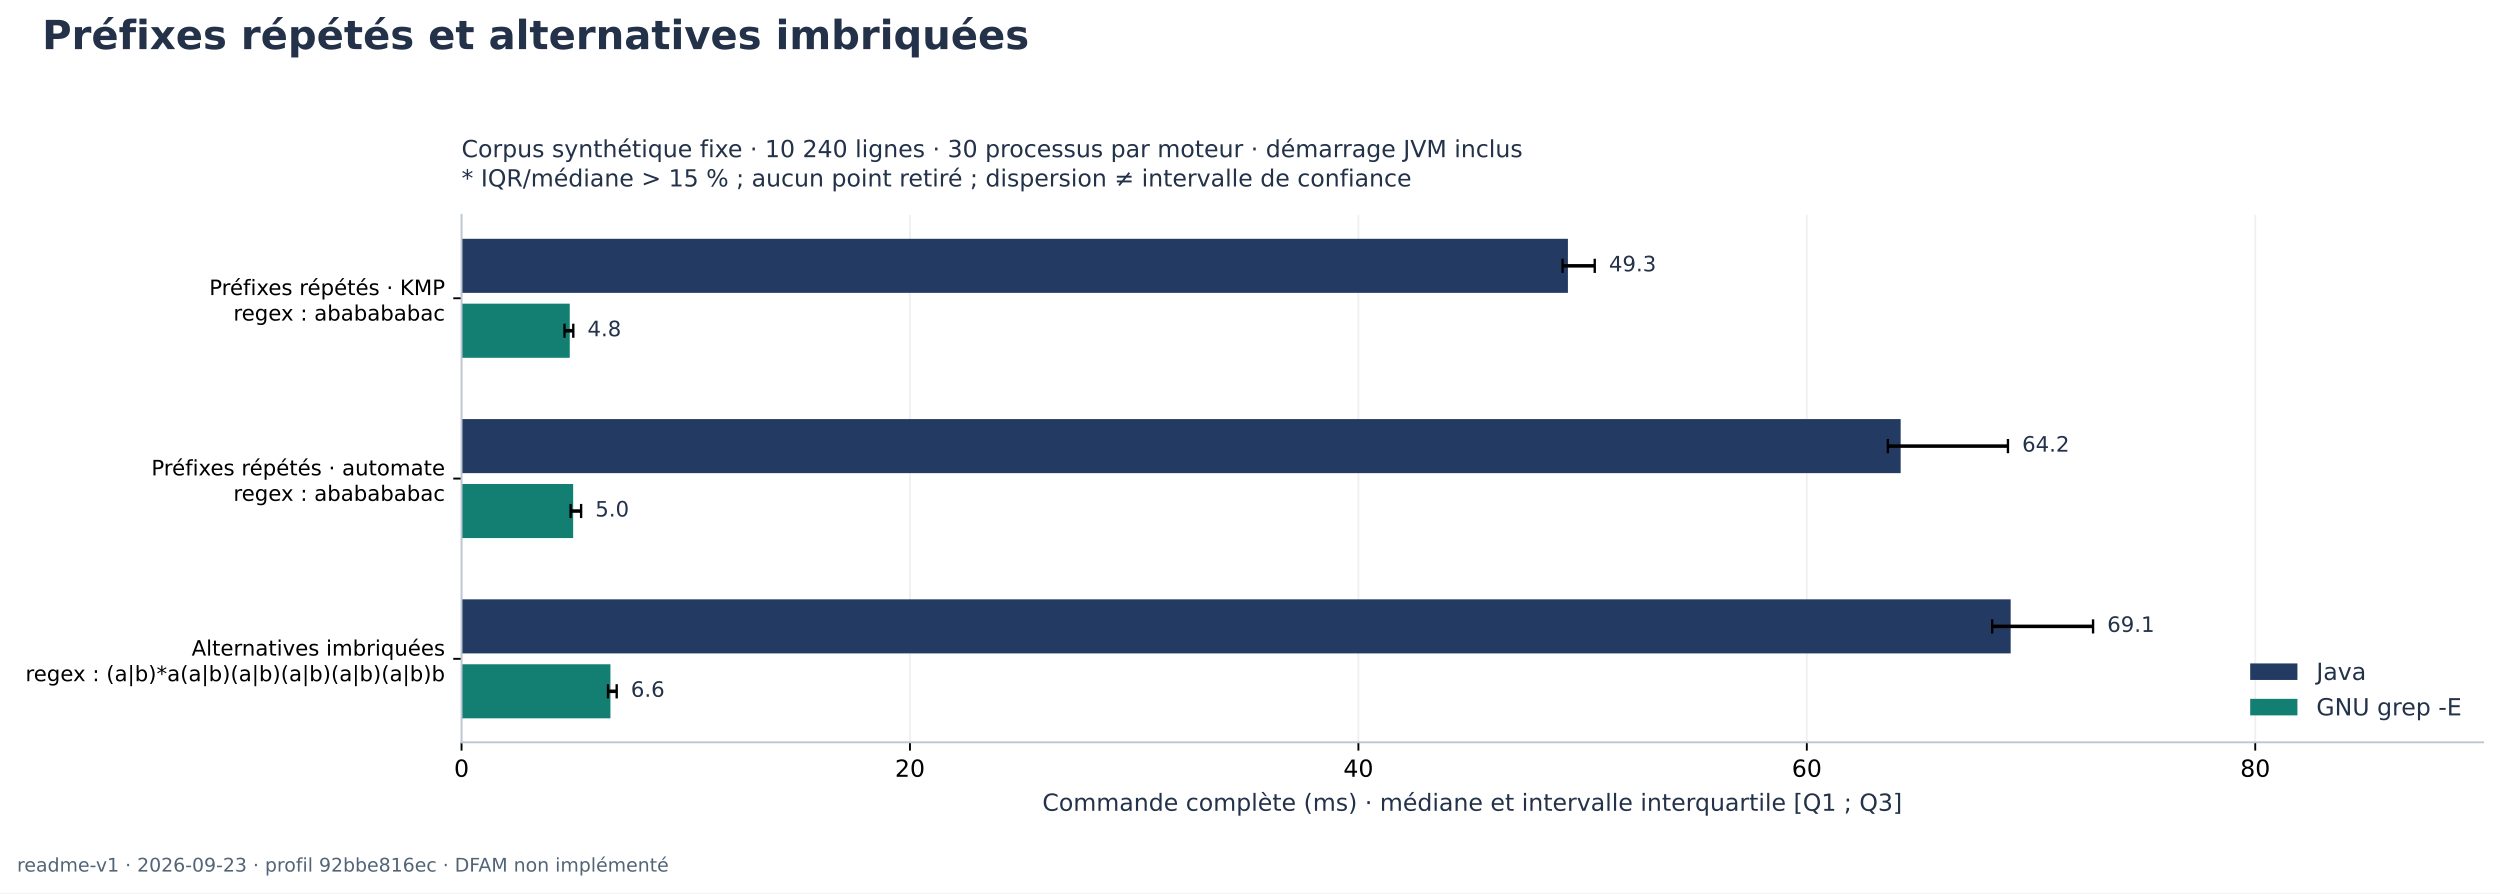
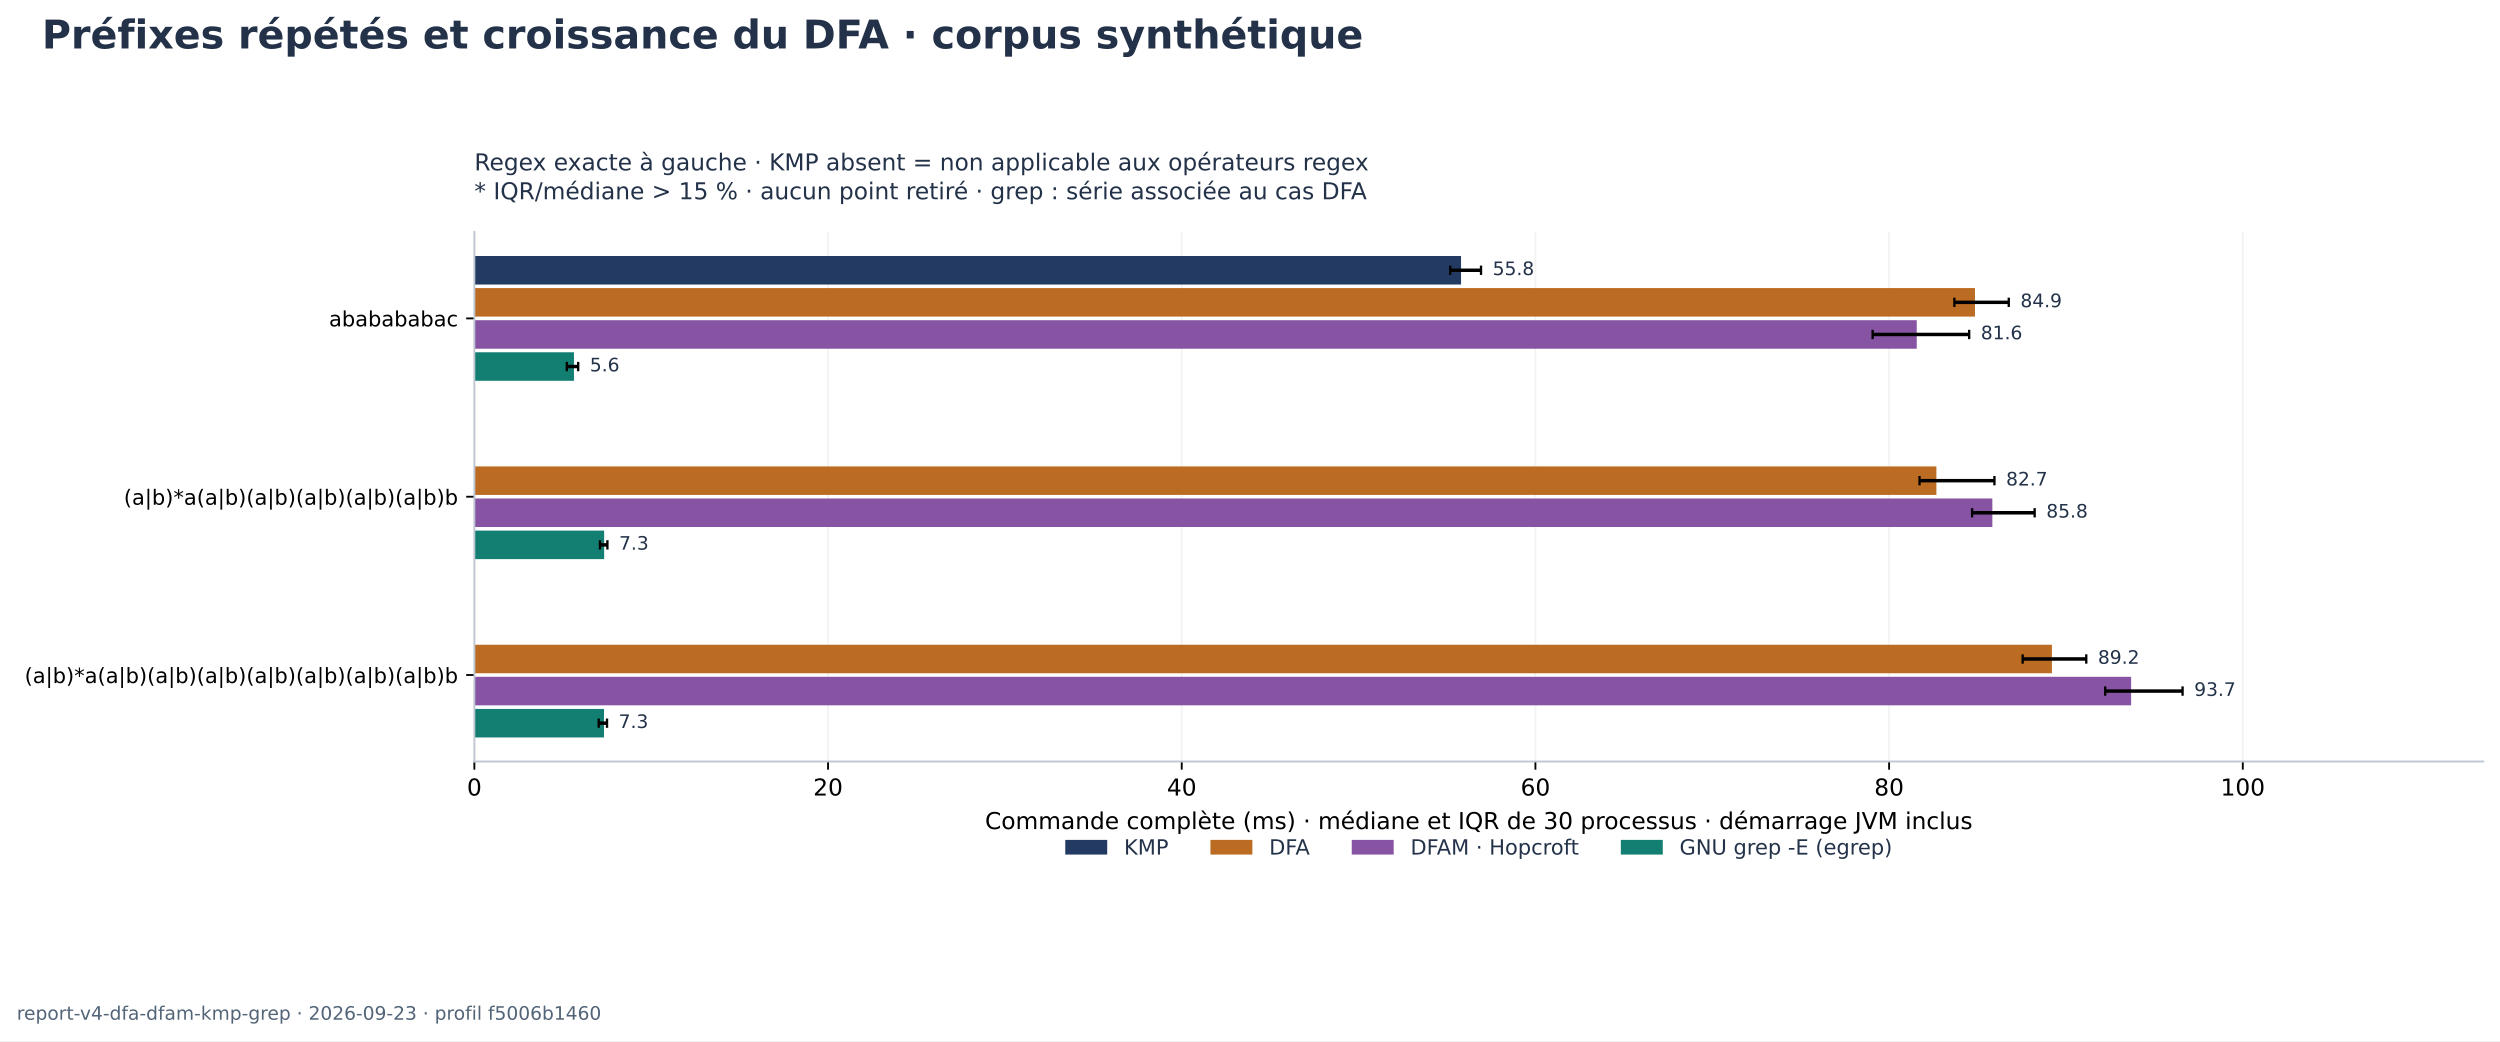
- <svg xmlns="http://www.w3.org/2000/svg" xmlns:xlink="http://www.w3.org/1999/xlink" width="1058.544pt" height="378.182pt" viewBox="0 0 1058.544 378.182" version="1.1">
+ <svg xmlns="http://www.w3.org/2000/svg" xmlns:xlink="http://www.w3.org/1999/xlink" width="1072.8pt" height="446.723pt" viewBox="0 0 1072.8 446.723" version="1.1">
  <defs>
    <style type="text/css">*{stroke-linejoin: round; stroke-linecap: butt}</style>
  </defs>
  <g id="figure_1">
    <g id="patch_1">
-       <path d="M 0 378.182  L 1058.544 378.182  L 1058.544 0  L 0 0  z " style="fill: #ffffff" />
+       <path d="M 0 446.723  L 1072.8 446.723  L 1072.8 0  L 0 0  z " style="fill: #ffffff" />
    </g>
    <g id="axes_1">
      <g id="patch_2">
-         <path d="M 195.424 314.306  L 1051.344 314.306  L 1051.344 90.955  L 195.424 90.955  z " style="fill: #ffffff" />
+         <path d="M 203.56 326.777  L 1065.6 326.777  L 1065.6 99.521  L 203.56 99.521  z " style="fill: #ffffff" />
      </g>
      <g id="matplotlib.axis_1">
        <g id="xtick_1">
          <g id="line2d_1">
-             <path d="M 195.424 314.306  L 195.424 90.955  " clip-path="url(#p65a3ba4b44)" style="fill: none; stroke: #b0b0b0; stroke-opacity: 0.18; stroke-width: 0.8; stroke-linecap: square" />
+             <path d="M 203.56 326.777  L 203.56 99.521  " clip-path="url(#p4f72b27ff2)" style="fill: none; stroke: #b0b0b0; stroke-opacity: 0.15; stroke-width: 0.8; stroke-linecap: square" />
          </g>
          <g id="line2d_2">
            <defs>
-               <path id="m7b7ae560f7" d="M 0 0  L 0 3.5  " style="stroke: #000000; stroke-width: 0.8" />
+               <path id="md4c29e5097" d="M 0 0  L 0 3.5  " style="stroke: #000000; stroke-width: 0.8" />
            </defs>
            <g>
-               <use xlink:href="#m7b7ae560f7" x="195.424" y="314.306" style="stroke: #000000; stroke-width: 0.8" />
+               <use xlink:href="#md4c29e5097" x="203.56" y="326.777" style="stroke: #000000; stroke-width: 0.8" />
            </g>
          </g>
          <g id="text_1">
-             <text style="font-size: 10px; font-family: 'DejaVu Sans'; text-anchor: middle" x="195.424" y="328.904" transform="rotate(-0 195.424 328.9041)">0</text>
+             <text style="font-size: 10px; font-family: 'DejaVu Sans'; text-anchor: middle" x="203.56" y="341.374" transform="rotate(-0 203.56 341.3744)">0</text>
          </g>
        </g>
        <g id="xtick_2">
          <g id="line2d_3">
-             <path d="M 385.296 314.306  L 385.296 90.955  " clip-path="url(#p65a3ba4b44)" style="fill: none; stroke: #b0b0b0; stroke-opacity: 0.18; stroke-width: 0.8; stroke-linecap: square" />
+             <path d="M 355.333 326.777  L 355.333 99.521  " clip-path="url(#p4f72b27ff2)" style="fill: none; stroke: #b0b0b0; stroke-opacity: 0.15; stroke-width: 0.8; stroke-linecap: square" />
          </g>
          <g id="line2d_4">
            <g>
-               <use xlink:href="#m7b7ae560f7" x="385.296" y="314.306" style="stroke: #000000; stroke-width: 0.8" />
+               <use xlink:href="#md4c29e5097" x="355.333" y="326.777" style="stroke: #000000; stroke-width: 0.8" />
            </g>
          </g>
          <g id="text_2">
-             <text style="font-size: 10px; font-family: 'DejaVu Sans'; text-anchor: middle" x="385.296" y="328.904" transform="rotate(-0 385.2959 328.9041)">20</text>
+             <text style="font-size: 10px; font-family: 'DejaVu Sans'; text-anchor: middle" x="355.333" y="341.374" transform="rotate(-0 355.3327 341.3744)">20</text>
          </g>
        </g>
        <g id="xtick_3">
          <g id="line2d_5">
-             <path d="M 575.168 314.306  L 575.168 90.955  " clip-path="url(#p65a3ba4b44)" style="fill: none; stroke: #b0b0b0; stroke-opacity: 0.18; stroke-width: 0.8; stroke-linecap: square" />
+             <path d="M 507.105 326.777  L 507.105 99.521  " clip-path="url(#p4f72b27ff2)" style="fill: none; stroke: #b0b0b0; stroke-opacity: 0.15; stroke-width: 0.8; stroke-linecap: square" />
          </g>
          <g id="line2d_6">
            <g>
-               <use xlink:href="#m7b7ae560f7" x="575.168" y="314.306" style="stroke: #000000; stroke-width: 0.8" />
+               <use xlink:href="#md4c29e5097" x="507.105" y="326.777" style="stroke: #000000; stroke-width: 0.8" />
            </g>
          </g>
          <g id="text_3">
-             <text style="font-size: 10px; font-family: 'DejaVu Sans'; text-anchor: middle" x="575.168" y="328.904" transform="rotate(-0 575.1677 328.9041)">40</text>
+             <text style="font-size: 10px; font-family: 'DejaVu Sans'; text-anchor: middle" x="507.105" y="341.374" transform="rotate(-0 507.1054 341.3744)">40</text>
          </g>
        </g>
        <g id="xtick_4">
          <g id="line2d_7">
-             <path d="M 765.04 314.306  L 765.04 90.955  " clip-path="url(#p65a3ba4b44)" style="fill: none; stroke: #b0b0b0; stroke-opacity: 0.18; stroke-width: 0.8; stroke-linecap: square" />
+             <path d="M 658.878 326.777  L 658.878 99.521  " clip-path="url(#p4f72b27ff2)" style="fill: none; stroke: #b0b0b0; stroke-opacity: 0.15; stroke-width: 0.8; stroke-linecap: square" />
          </g>
          <g id="line2d_8">
            <g>
-               <use xlink:href="#m7b7ae560f7" x="765.04" y="314.306" style="stroke: #000000; stroke-width: 0.8" />
+               <use xlink:href="#md4c29e5097" x="658.878" y="326.777" style="stroke: #000000; stroke-width: 0.8" />
            </g>
          </g>
          <g id="text_4">
-             <text style="font-size: 10px; font-family: 'DejaVu Sans'; text-anchor: middle" x="765.04" y="328.904" transform="rotate(-0 765.0396 328.9041)">60</text>
+             <text style="font-size: 10px; font-family: 'DejaVu Sans'; text-anchor: middle" x="658.878" y="341.374" transform="rotate(-0 658.8782 341.3744)">60</text>
          </g>
        </g>
        <g id="xtick_5">
          <g id="line2d_9">
-             <path d="M 954.911 314.306  L 954.911 90.955  " clip-path="url(#p65a3ba4b44)" style="fill: none; stroke: #b0b0b0; stroke-opacity: 0.18; stroke-width: 0.8; stroke-linecap: square" />
+             <path d="M 810.651 326.777  L 810.651 99.521  " clip-path="url(#p4f72b27ff2)" style="fill: none; stroke: #b0b0b0; stroke-opacity: 0.15; stroke-width: 0.8; stroke-linecap: square" />
          </g>
          <g id="line2d_10">
            <g>
-               <use xlink:href="#m7b7ae560f7" x="954.911" y="314.306" style="stroke: #000000; stroke-width: 0.8" />
+               <use xlink:href="#md4c29e5097" x="810.651" y="326.777" style="stroke: #000000; stroke-width: 0.8" />
            </g>
          </g>
          <g id="text_5">
-             <text style="font-size: 10px; font-family: 'DejaVu Sans'; text-anchor: middle" x="954.911" y="328.904" transform="rotate(-0 954.9115 328.9041)">80</text>
-           </g>
-         </g>
-         <g id="text_6">
-           <text style="font-size: 10px; font-family: 'DejaVu Sans'; text-anchor: middle; fill: #233249" x="623.384" y="343.305" transform="rotate(-0 623.384 343.3049)">Commande complète (ms) · médiane et intervalle interquartile [Q1 ; Q3]</text>
+             <text style="font-size: 10px; font-family: 'DejaVu Sans'; text-anchor: middle" x="810.651" y="341.374" transform="rotate(-0 810.6509 341.3744)">80</text>
+           </g>
+         </g>
+         <g id="xtick_6">
+           <g id="line2d_11">
+             <path d="M 962.424 326.777  L 962.424 99.521  " clip-path="url(#p4f72b27ff2)" style="fill: none; stroke: #b0b0b0; stroke-opacity: 0.15; stroke-width: 0.8; stroke-linecap: square" />
+           </g>
+           <g id="line2d_12">
+             <g>
+               <use xlink:href="#md4c29e5097" x="962.424" y="326.777" style="stroke: #000000; stroke-width: 0.8" />
+             </g>
+           </g>
+           <g id="text_6">
+             <text style="font-size: 10px; font-family: 'DejaVu Sans'; text-anchor: middle" x="962.424" y="341.374" transform="rotate(-0 962.4236 341.3744)">100</text>
+           </g>
+         </g>
+         <g id="text_7">
+           <text style="font-size: 10px; font-family: 'DejaVu Sans'; text-anchor: middle" x="634.58" y="355.775" transform="rotate(-0 634.58 355.7752)">Commande complète (ms) · médiane et IQR de 30 processus · démarrage JVM inclus</text>
        </g>
      </g>
      <g id="matplotlib.axis_2">
        <g id="ytick_1">
-           <g id="line2d_11">
+           <g id="line2d_13">
            <defs>
-               <path id="m4672991421" d="M 0 0  L -3.5 0  " style="stroke: #000000; stroke-width: 0.8" />
+               <path id="m4665b7cc85" d="M 0 0  L -3.5 0  " style="stroke: #000000; stroke-width: 0.8" />
            </defs>
            <g>
-               <use xlink:href="#m4672991421" x="195.424" y="126.297" style="stroke: #000000; stroke-width: 0.8" />
-             </g>
-           </g>
-           <g id="text_7">
-             <text style="font-size: 9px; font-family: 'DejaVu Sans'" transform="translate(88.59009 124.9457)">Préfixes répétés · KMP</text>
-             <text style="font-size: 9px; font-family: 'DejaVu Sans'" transform="translate(98.83181 135.7482)">regex : ababababac</text>
+               <use xlink:href="#m4665b7cc85" x="203.56" y="136.632" style="stroke: #000000; stroke-width: 0.8" />
+             </g>
+           </g>
+           <g id="text_8">
+             <text style="font-size: 9px; font-family: 'DejaVu Sans'; text-anchor: end" x="196.56" y="140.051" transform="rotate(-0 196.56 140.0513)">ababababac</text>
          </g>
        </g>
        <g id="ytick_2">
-           <g id="line2d_12">
-             <g>
-               <use xlink:href="#m4672991421" x="195.424" y="202.631" style="stroke: #000000; stroke-width: 0.8" />
-             </g>
-           </g>
-           <g id="text_8">
-             <text style="font-size: 9px; font-family: 'DejaVu Sans'" transform="translate(64.08197 201.2792)">Préfixes répétés · automate</text>
-             <text style="font-size: 9px; font-family: 'DejaVu Sans'" transform="translate(98.83181 212.0816)">regex : ababababac</text>
+           <g id="line2d_14">
+             <g>
+               <use xlink:href="#m4665b7cc85" x="203.56" y="213.149" style="stroke: #000000; stroke-width: 0.8" />
+             </g>
+           </g>
+           <g id="text_9">
+             <text style="font-size: 9px; font-family: 'DejaVu Sans'; text-anchor: end" x="196.56" y="216.588" transform="rotate(-0 196.56 216.588)">(a|b)*a(a|b)(a|b)(a|b)(a|b)(a|b)b</text>
          </g>
        </g>
        <g id="ytick_3">
-           <g id="line2d_13">
-             <g>
-               <use xlink:href="#m4672991421" x="195.424" y="278.964" style="stroke: #000000; stroke-width: 0.8" />
-             </g>
-           </g>
-           <g id="text_9">
-             <text style="font-size: 9px; font-family: 'DejaVu Sans'" transform="translate(81.13556 277.5929)">Alternatives imbriquées</text>
-             <text style="font-size: 9px; font-family: 'DejaVu Sans'" transform="translate(10.78087 288.4347)">regex : (a|b)*a(a|b)(a|b)(a|b)(a|b)(a|b)b</text>
+           <g id="line2d_15">
+             <g>
+               <use xlink:href="#m4665b7cc85" x="203.56" y="289.666" style="stroke: #000000; stroke-width: 0.8" />
+             </g>
+           </g>
+           <g id="text_10">
+             <text style="font-size: 9px; font-family: 'DejaVu Sans'; text-anchor: end" x="196.56" y="293.105" transform="rotate(-0 196.56 293.105)">(a|b)*a(a|b)(a|b)(a|b)(a|b)(a|b)(a|b)(a|b)b</text>
          </g>
        </g>
      </g>
      <g id="patch_3">
-         <path d="M 195.424 101.107  L 663.889 101.107  L 663.889 124.007  L 195.424 124.007  z " clip-path="url(#p65a3ba4b44)" style="fill: #233b63" />
+         <path d="M 203.56 109.851  L 626.965 109.851  L 626.965 122.094  L 203.56 122.094  z " clip-path="url(#p4f72b27ff2)" style="fill: #233b63" />
      </g>
      <g id="patch_4">
-         <path d="M 195.424 177.441  L 804.777 177.441  L 804.777 200.341  L 195.424 200.341  z " clip-path="url(#p65a3ba4b44)" style="fill: #233b63" />
+         <path d="M 203.56 123.624  L 847.507 123.624  L 847.507 135.867  L 203.56 135.867  z " clip-path="url(#p4f72b27ff2)" style="fill: #bc6b22" />
      </g>
      <g id="patch_5">
-         <path d="M 195.424 253.774  L 851.356 253.774  L 851.356 276.674  L 195.424 276.674  z " clip-path="url(#p65a3ba4b44)" style="fill: #233b63" />
+         <path d="M 203.56 200.141  L 830.944 200.141  L 830.944 212.384  L 203.56 212.384  z " clip-path="url(#p4f72b27ff2)" style="fill: #bc6b22" />
      </g>
      <g id="patch_6">
-         <path d="M 195.424 128.587  L 241.246 128.587  L 241.246 151.487  L 195.424 151.487  z " clip-path="url(#p65a3ba4b44)" style="fill: #137e72" />
+         <path d="M 203.56 276.658  L 880.514 276.658  L 880.514 288.901  L 203.56 288.901  z " clip-path="url(#p4f72b27ff2)" style="fill: #bc6b22" />
      </g>
      <g id="patch_7">
-         <path d="M 195.424 204.921  L 242.686 204.921  L 242.686 227.821  L 195.424 227.821  z " clip-path="url(#p65a3ba4b44)" style="fill: #137e72" />
+         <path d="M 203.56 137.397  L 822.518 137.397  L 822.518 149.64  L 203.56 149.64  z " clip-path="url(#p4f72b27ff2)" style="fill: #8654a3" />
      </g>
      <g id="patch_8">
-         <path d="M 195.424 281.254  L 258.471 281.254  L 258.471 304.154  L 195.424 304.154  z " clip-path="url(#p65a3ba4b44)" style="fill: #137e72" />
+         <path d="M 203.56 213.914  L 854.958 213.914  L 854.958 226.157  L 203.56 226.157  z " clip-path="url(#p4f72b27ff2)" style="fill: #8654a3" />
+       </g>
+       <g id="patch_9">
+         <path d="M 203.56 290.431  L 914.503 290.431  L 914.503 302.674  L 203.56 302.674  z " clip-path="url(#p4f72b27ff2)" style="fill: #8654a3" />
+       </g>
+       <g id="patch_10">
+         <path d="M 203.56 151.17  L 246.302 151.17  L 246.302 163.413  L 203.56 163.413  z " clip-path="url(#p4f72b27ff2)" style="fill: #137e72" />
+       </g>
+       <g id="patch_11">
+         <path d="M 203.56 227.687  L 259.25 227.687  L 259.25 239.93  L 203.56 239.93  z " clip-path="url(#p4f72b27ff2)" style="fill: #137e72" />
+       </g>
+       <g id="patch_12">
+         <path d="M 203.56 304.204  L 259.181 304.204  L 259.181 316.447  L 203.56 316.447  z " clip-path="url(#p4f72b27ff2)" style="fill: #137e72" />
      </g>
      <g id="LineCollection_1">
-         <path d="M 661.62 112.557  L 675.242 112.557  " clip-path="url(#p65a3ba4b44)" style="fill: none; stroke: #000000; stroke-width: 1.5" />
-         <path d="M 799.363 188.891  L 850.201 188.891  " clip-path="url(#p65a3ba4b44)" style="fill: none; stroke: #000000; stroke-width: 1.5" />
-         <path d="M 843.522 265.224  L 886.239 265.224  " clip-path="url(#p65a3ba4b44)" style="fill: none; stroke: #000000; stroke-width: 1.5" />
-       </g>
-       <g id="line2d_14">
+         <path d="M 622.313 115.972  L 635.539 115.972  " clip-path="url(#p4f72b27ff2)" style="fill: none; stroke: #000000; stroke-width: 1.5" />
+       </g>
+       <g id="line2d_16">
        <defs>
-           <path id="m40bbd79ed6" d="M 0 3  L 0 -3  " style="stroke: #000000" />
+           <path id="m4d2d2aa84b" d="M 0 2  L 0 -2  " style="stroke: #000000" />
        </defs>
-         <g clip-path="url(#p65a3ba4b44)">
-           <use xlink:href="#m40bbd79ed6" x="661.62" y="112.557" style="fill: #1f77b4; stroke: #000000" />
-           <use xlink:href="#m40bbd79ed6" x="799.363" y="188.891" style="fill: #1f77b4; stroke: #000000" />
-           <use xlink:href="#m40bbd79ed6" x="843.522" y="265.224" style="fill: #1f77b4; stroke: #000000" />
-         </g>
-       </g>
-       <g id="line2d_15">
-         <g clip-path="url(#p65a3ba4b44)">
-           <use xlink:href="#m40bbd79ed6" x="675.242" y="112.557" style="fill: #1f77b4; stroke: #000000" />
-           <use xlink:href="#m40bbd79ed6" x="850.201" y="188.891" style="fill: #1f77b4; stroke: #000000" />
-           <use xlink:href="#m40bbd79ed6" x="886.239" y="265.224" style="fill: #1f77b4; stroke: #000000" />
+         <g clip-path="url(#p4f72b27ff2)">
+           <use xlink:href="#m4d2d2aa84b" x="622.313" y="115.972" style="fill: #1f77b4; stroke: #000000" />
+         </g>
+       </g>
+       <g id="line2d_17">
+         <g clip-path="url(#p4f72b27ff2)">
+           <use xlink:href="#m4d2d2aa84b" x="635.539" y="115.972" style="fill: #1f77b4; stroke: #000000" />
        </g>
      </g>
      <g id="LineCollection_2">
-         <path d="M 239.019 140.037  L 242.739 140.037  " clip-path="url(#p65a3ba4b44)" style="fill: none; stroke: #000000; stroke-width: 1.5" />
-         <path d="M 241.609 216.371  L 246.056 216.371  " clip-path="url(#p65a3ba4b44)" style="fill: none; stroke: #000000; stroke-width: 1.5" />
-         <path d="M 257.445 292.704  L 261.119 292.704  " clip-path="url(#p65a3ba4b44)" style="fill: none; stroke: #000000; stroke-width: 1.5" />
-       </g>
-       <g id="line2d_16">
-         <g clip-path="url(#p65a3ba4b44)">
-           <use xlink:href="#m40bbd79ed6" x="239.019" y="140.037" style="fill: #1f77b4; stroke: #000000" />
-           <use xlink:href="#m40bbd79ed6" x="241.609" y="216.371" style="fill: #1f77b4; stroke: #000000" />
-           <use xlink:href="#m40bbd79ed6" x="257.445" y="292.704" style="fill: #1f77b4; stroke: #000000" />
-         </g>
-       </g>
-       <g id="line2d_17">
-         <g clip-path="url(#p65a3ba4b44)">
-           <use xlink:href="#m40bbd79ed6" x="242.739" y="140.037" style="fill: #1f77b4; stroke: #000000" />
-           <use xlink:href="#m40bbd79ed6" x="246.056" y="216.371" style="fill: #1f77b4; stroke: #000000" />
-           <use xlink:href="#m40bbd79ed6" x="261.119" y="292.704" style="fill: #1f77b4; stroke: #000000" />
-         </g>
-       </g>
-       <g id="patch_9">
-         <path d="M 195.424 314.306  L 195.424 90.955  " style="fill: none; stroke: #bdc7d2; stroke-width: 0.8; stroke-linejoin: miter; stroke-linecap: square" />
-       </g>
-       <g id="patch_10">
-         <path d="M 195.424 314.306  L 1051.344 314.306  " style="fill: none; stroke: #bdc7d2; stroke-width: 0.8; stroke-linejoin: miter; stroke-linecap: square" />
-       </g>
-       <g id="text_10">
-         <text style="font-size: 9px; font-family: 'DejaVu Sans'; text-anchor: start; fill: #233249" x="681.242" y="114.895" transform="rotate(-0 681.2423 114.8951)">49.3</text>
+         <path d="M 838.662 129.745  L 862.004 129.745  " clip-path="url(#p4f72b27ff2)" style="fill: none; stroke: #000000; stroke-width: 1.5" />
+         <path d="M 823.714 206.262  L 855.852 206.262  " clip-path="url(#p4f72b27ff2)" style="fill: none; stroke: #000000; stroke-width: 1.5" />
+         <path d="M 867.966 282.779  L 895.257 282.779  " clip-path="url(#p4f72b27ff2)" style="fill: none; stroke: #000000; stroke-width: 1.5" />
+       </g>
+       <g id="line2d_18">
+         <g clip-path="url(#p4f72b27ff2)">
+           <use xlink:href="#m4d2d2aa84b" x="838.662" y="129.745" style="fill: #1f77b4; stroke: #000000" />
+           <use xlink:href="#m4d2d2aa84b" x="823.714" y="206.262" style="fill: #1f77b4; stroke: #000000" />
+           <use xlink:href="#m4d2d2aa84b" x="867.966" y="282.779" style="fill: #1f77b4; stroke: #000000" />
+         </g>
+       </g>
+       <g id="line2d_19">
+         <g clip-path="url(#p4f72b27ff2)">
+           <use xlink:href="#m4d2d2aa84b" x="862.004" y="129.745" style="fill: #1f77b4; stroke: #000000" />
+           <use xlink:href="#m4d2d2aa84b" x="855.852" y="206.262" style="fill: #1f77b4; stroke: #000000" />
+           <use xlink:href="#m4d2d2aa84b" x="895.257" y="282.779" style="fill: #1f77b4; stroke: #000000" />
+         </g>
+       </g>
+       <g id="LineCollection_3">
+         <path d="M 803.581 143.519  L 845.011 143.519  " clip-path="url(#p4f72b27ff2)" style="fill: none; stroke: #000000; stroke-width: 1.5" />
+         <path d="M 846.261 220.036  L 873.112 220.036  " clip-path="url(#p4f72b27ff2)" style="fill: none; stroke: #000000; stroke-width: 1.5" />
+         <path d="M 903.384 296.553  L 936.587 296.553  " clip-path="url(#p4f72b27ff2)" style="fill: none; stroke: #000000; stroke-width: 1.5" />
+       </g>
+       <g id="line2d_20">
+         <g clip-path="url(#p4f72b27ff2)">
+           <use xlink:href="#m4d2d2aa84b" x="803.581" y="143.519" style="fill: #1f77b4; stroke: #000000" />
+           <use xlink:href="#m4d2d2aa84b" x="846.261" y="220.036" style="fill: #1f77b4; stroke: #000000" />
+           <use xlink:href="#m4d2d2aa84b" x="903.384" y="296.553" style="fill: #1f77b4; stroke: #000000" />
+         </g>
+       </g>
+       <g id="line2d_21">
+         <g clip-path="url(#p4f72b27ff2)">
+           <use xlink:href="#m4d2d2aa84b" x="845.011" y="143.519" style="fill: #1f77b4; stroke: #000000" />
+           <use xlink:href="#m4d2d2aa84b" x="873.112" y="220.036" style="fill: #1f77b4; stroke: #000000" />
+           <use xlink:href="#m4d2d2aa84b" x="936.587" y="296.553" style="fill: #1f77b4; stroke: #000000" />
+         </g>
+       </g>
+       <g id="LineCollection_4">
+         <path d="M 243.235 157.292  L 248.108 157.292  " clip-path="url(#p4f72b27ff2)" style="fill: none; stroke: #000000; stroke-width: 1.5" />
+         <path d="M 257.449 233.809  L 260.649 233.809  " clip-path="url(#p4f72b27ff2)" style="fill: none; stroke: #000000; stroke-width: 1.5" />
+         <path d="M 256.918 310.326  L 260.485 310.326  " clip-path="url(#p4f72b27ff2)" style="fill: none; stroke: #000000; stroke-width: 1.5" />
+       </g>
+       <g id="line2d_22">
+         <g clip-path="url(#p4f72b27ff2)">
+           <use xlink:href="#m4d2d2aa84b" x="243.235" y="157.292" style="fill: #1f77b4; stroke: #000000" />
+           <use xlink:href="#m4d2d2aa84b" x="257.449" y="233.809" style="fill: #1f77b4; stroke: #000000" />
+           <use xlink:href="#m4d2d2aa84b" x="256.918" y="310.326" style="fill: #1f77b4; stroke: #000000" />
+         </g>
+       </g>
+       <g id="line2d_23">
+         <g clip-path="url(#p4f72b27ff2)">
+           <use xlink:href="#m4d2d2aa84b" x="248.108" y="157.292" style="fill: #1f77b4; stroke: #000000" />
+           <use xlink:href="#m4d2d2aa84b" x="260.649" y="233.809" style="fill: #1f77b4; stroke: #000000" />
+           <use xlink:href="#m4d2d2aa84b" x="260.485" y="310.326" style="fill: #1f77b4; stroke: #000000" />
+         </g>
+       </g>
+       <g id="patch_13">
+         <path d="M 203.56 326.777  L 203.56 99.521  " style="fill: none; stroke: #bdc7d2; stroke-width: 0.8; stroke-linejoin: miter; stroke-linecap: square" />
+       </g>
+       <g id="patch_14">
+         <path d="M 203.56 326.777  L 1065.6 326.777  " style="fill: none; stroke: #bdc7d2; stroke-width: 0.8; stroke-linejoin: miter; stroke-linecap: square" />
      </g>
      <g id="text_11">
-         <text style="font-size: 9px; font-family: 'DejaVu Sans'; text-anchor: start; fill: #233249" x="856.201" y="191.229" transform="rotate(-0 856.2015 191.2285)">64.2</text>
+         <text style="font-size: 8px; font-family: 'DejaVu Sans'; text-anchor: start; fill: #233249" x="640.539" y="118.051" transform="rotate(-0 640.5385 118.0505)">55.8</text>
      </g>
      <g id="text_12">
-         <text style="font-size: 9px; font-family: 'DejaVu Sans'; text-anchor: start; fill: #233249" x="892.239" y="267.562" transform="rotate(-0 892.2392 267.562)">69.1</text>
+         <text style="font-size: 8px; font-family: 'DejaVu Sans'; text-anchor: start; fill: #233249" x="867.004" y="131.824" transform="rotate(-0 867.0037 131.8236)">84.9</text>
      </g>
      <g id="text_13">
-         <text style="font-size: 9px; font-family: 'DejaVu Sans'; text-anchor: start; fill: #233249" x="248.739" y="142.375" transform="rotate(-0 248.7392 142.3751)">4.8</text>
+         <text style="font-size: 8px; font-family: 'DejaVu Sans'; text-anchor: start; fill: #233249" x="860.852" y="208.341" transform="rotate(-0 860.8523 208.3406)">82.7</text>
      </g>
      <g id="text_14">
-         <text style="font-size: 9px; font-family: 'DejaVu Sans'; text-anchor: start; fill: #233249" x="252.056" y="218.709" transform="rotate(-0 252.056 218.7086)">5.0</text>
+         <text style="font-size: 8px; font-family: 'DejaVu Sans'; text-anchor: start; fill: #233249" x="900.257" y="284.858" transform="rotate(-0 900.2573 284.8576)">89.2</text>
      </g>
      <g id="text_15">
-         <text style="font-size: 9px; font-family: 'DejaVu Sans'; text-anchor: start; fill: #233249" x="267.119" y="295.042" transform="rotate(-0 267.1188 295.042)">6.6</text>
+         <text style="font-size: 8px; font-family: 'DejaVu Sans'; text-anchor: start; fill: #233249" x="850.011" y="145.597" transform="rotate(-0 850.0109 145.5967)">81.6</text>
      </g>
      <g id="text_16">
-         <text style="font-size: 10px; font-family: 'DejaVu Sans'; fill: #233249" transform="translate(195.424 66.55212)">Corpus synthétique fixe · 10 240 lignes · 30 processus par moteur · démarrage JVM inclus</text>
-         <text style="font-size: 10px; font-family: 'DejaVu Sans'; fill: #233249" transform="translate(195.424 78.95486)">* IQR/médiane &gt; 15 % ; aucun point retiré ; dispersion ≠ intervalle de confiance</text>
+         <text style="font-size: 8px; font-family: 'DejaVu Sans'; text-anchor: start; fill: #233249" x="878.112" y="222.114" transform="rotate(-0 878.1124 222.1136)">85.8</text>
+       </g>
+       <g id="text_17">
+         <text style="font-size: 8px; font-family: 'DejaVu Sans'; text-anchor: start; fill: #233249" x="941.587" y="298.631" transform="rotate(-0 941.5872 298.6306)">93.7</text>
+       </g>
+       <g id="text_18">
+         <text style="font-size: 8px; font-family: 'DejaVu Sans'; text-anchor: start; fill: #233249" x="253.108" y="159.37" transform="rotate(-0 253.1083 159.3697)">5.6</text>
+       </g>
+       <g id="text_19">
+         <text style="font-size: 8px; font-family: 'DejaVu Sans'; text-anchor: start; fill: #233249" x="265.649" y="235.887" transform="rotate(-0 265.6495 235.8867)">7.3</text>
+       </g>
+       <g id="text_20">
+         <text style="font-size: 8px; font-family: 'DejaVu Sans'; text-anchor: start; fill: #233249" x="265.485" y="312.404" transform="rotate(-0 265.4854 312.4037)">7.3</text>
+       </g>
+       <g id="text_21">
+         <text style="font-size: 10px; font-family: 'DejaVu Sans'; fill: #233249" transform="translate(203.56 73.11852)">Regex exacte à gauche · KMP absent = non applicable aux opérateurs regex</text>
+         <text style="font-size: 10px; font-family: 'DejaVu Sans'; fill: #233249" transform="translate(203.56 85.52126)">* IQR/médiane &gt; 15 % · aucun point retiré · grep : série associée au cas DFA</text>
      </g>
      <g id="legend_1">
-         <g id="patch_11">
-           <path d="M 952.772 287.903  L 972.772 287.903  L 972.772 280.903  L 952.772 280.903  z " style="fill: #233b63" />
-         </g>
-         <g id="text_17">
-           <text style="font-size: 10px; font-family: 'DejaVu Sans'; text-anchor: start; fill: #233249" x="980.772" y="287.903" transform="rotate(-0 980.7721 287.9033)">Java</text>
-         </g>
-         <g id="patch_12">
-           <path d="M 952.772 302.904  L 972.772 302.904  L 972.772 295.904  L 952.772 295.904  z " style="fill: #137e72" />
-         </g>
-         <g id="text_18">
-           <text style="font-size: 10px; font-family: 'DejaVu Sans'; text-anchor: start; fill: #233249" x="980.772" y="302.904" transform="rotate(-0 980.7721 302.9041)">GNU grep -E</text>
+         <g id="patch_15">
+           <path d="M 457.129 366.713  L 475.129 366.713  L 475.129 360.413  L 457.129 360.413  z " style="fill: #233b63" />
+         </g>
+         <g id="text_22">
+           <text style="font-size: 9px; font-family: 'DejaVu Sans'; text-anchor: start; fill: #233249" x="482.329" y="366.713" transform="rotate(-0 482.3288 366.7134)">KMP</text>
+         </g>
+         <g id="patch_16">
+           <path d="M 519.423 366.713  L 537.423 366.713  L 537.423 360.413  L 519.423 360.413  z " style="fill: #bc6b22" />
+         </g>
+         <g id="text_23">
+           <text style="font-size: 9px; font-family: 'DejaVu Sans'; text-anchor: start; fill: #233249" x="544.623" y="366.713" transform="rotate(-0 544.6229 366.7134)">DFA</text>
+         </g>
+         <g id="patch_17">
+           <path d="M 580.06 366.713  L 598.06 366.713  L 598.06 360.413  L 580.06 360.413  z " style="fill: #8654a3" />
+         </g>
+         <g id="text_24">
+           <text style="font-size: 9px; font-family: 'DejaVu Sans'; text-anchor: start; fill: #233249" x="605.26" y="366.713" transform="rotate(-0 605.2604 366.7134)">DFAM · Hopcroft</text>
+         </g>
+         <g id="patch_18">
+           <path d="M 695.529 366.713  L 713.529 366.713  L 713.529 360.413  L 695.529 360.413  z " style="fill: #137e72" />
+         </g>
+         <g id="text_25">
+           <text style="font-size: 9px; font-family: 'DejaVu Sans'; text-anchor: start; fill: #233249" x="720.729" y="366.713" transform="rotate(-0 720.729 366.7134)">GNU grep -E (egrep)</text>
        </g>
      </g>
    </g>
-     <g id="text_19">
-       <text style="font-weight: 700; font-size: 17px; font-family: 'DejaVu Sans'; text-anchor: start; fill: #233249" x="17.856" y="20.797" transform="rotate(-0 17.856 20.79734)">Préfixes répétés et alternatives imbriquées</text>
+     <g id="text_26">
+       <text style="font-weight: 700; font-size: 17px; font-family: 'DejaVu Sans'; text-anchor: start; fill: #233249" x="18" y="20.797" transform="rotate(-0 18 20.79734)">Préfixes répétés et croissance du DFA · corpus synthétique</text>
    </g>
-     <g id="text_20">
-       <text style="font-size: 8px; font-family: 'DejaVu Sans'; text-anchor: start; fill: #526477" x="7.2" y="369.06" transform="rotate(-0 7.2 369.0605)">readme-v1 · 2026-09-23 · profil 92bbe816ec · DFAM non implémenté</text>
+     <g id="text_27">
+       <text style="font-size: 8px; font-family: 'DejaVu Sans'; text-anchor: start; fill: #526477" x="7.2" y="437.602" transform="rotate(-0 7.2 437.6016)">report-v4-dfa-dfam-kmp-grep · 2026-09-23 · profil f5006b1460</text>
    </g>
  </g>
  <defs>
-     <clipPath id="p65a3ba4b44">
-       <rect x="195.424" y="90.955" width="855.92" height="223.352" />
+     <clipPath id="p4f72b27ff2">
+       <rect x="203.56" y="99.521" width="862.04" height="227.255" />
    </clipPath>
  </defs>
</svg>
